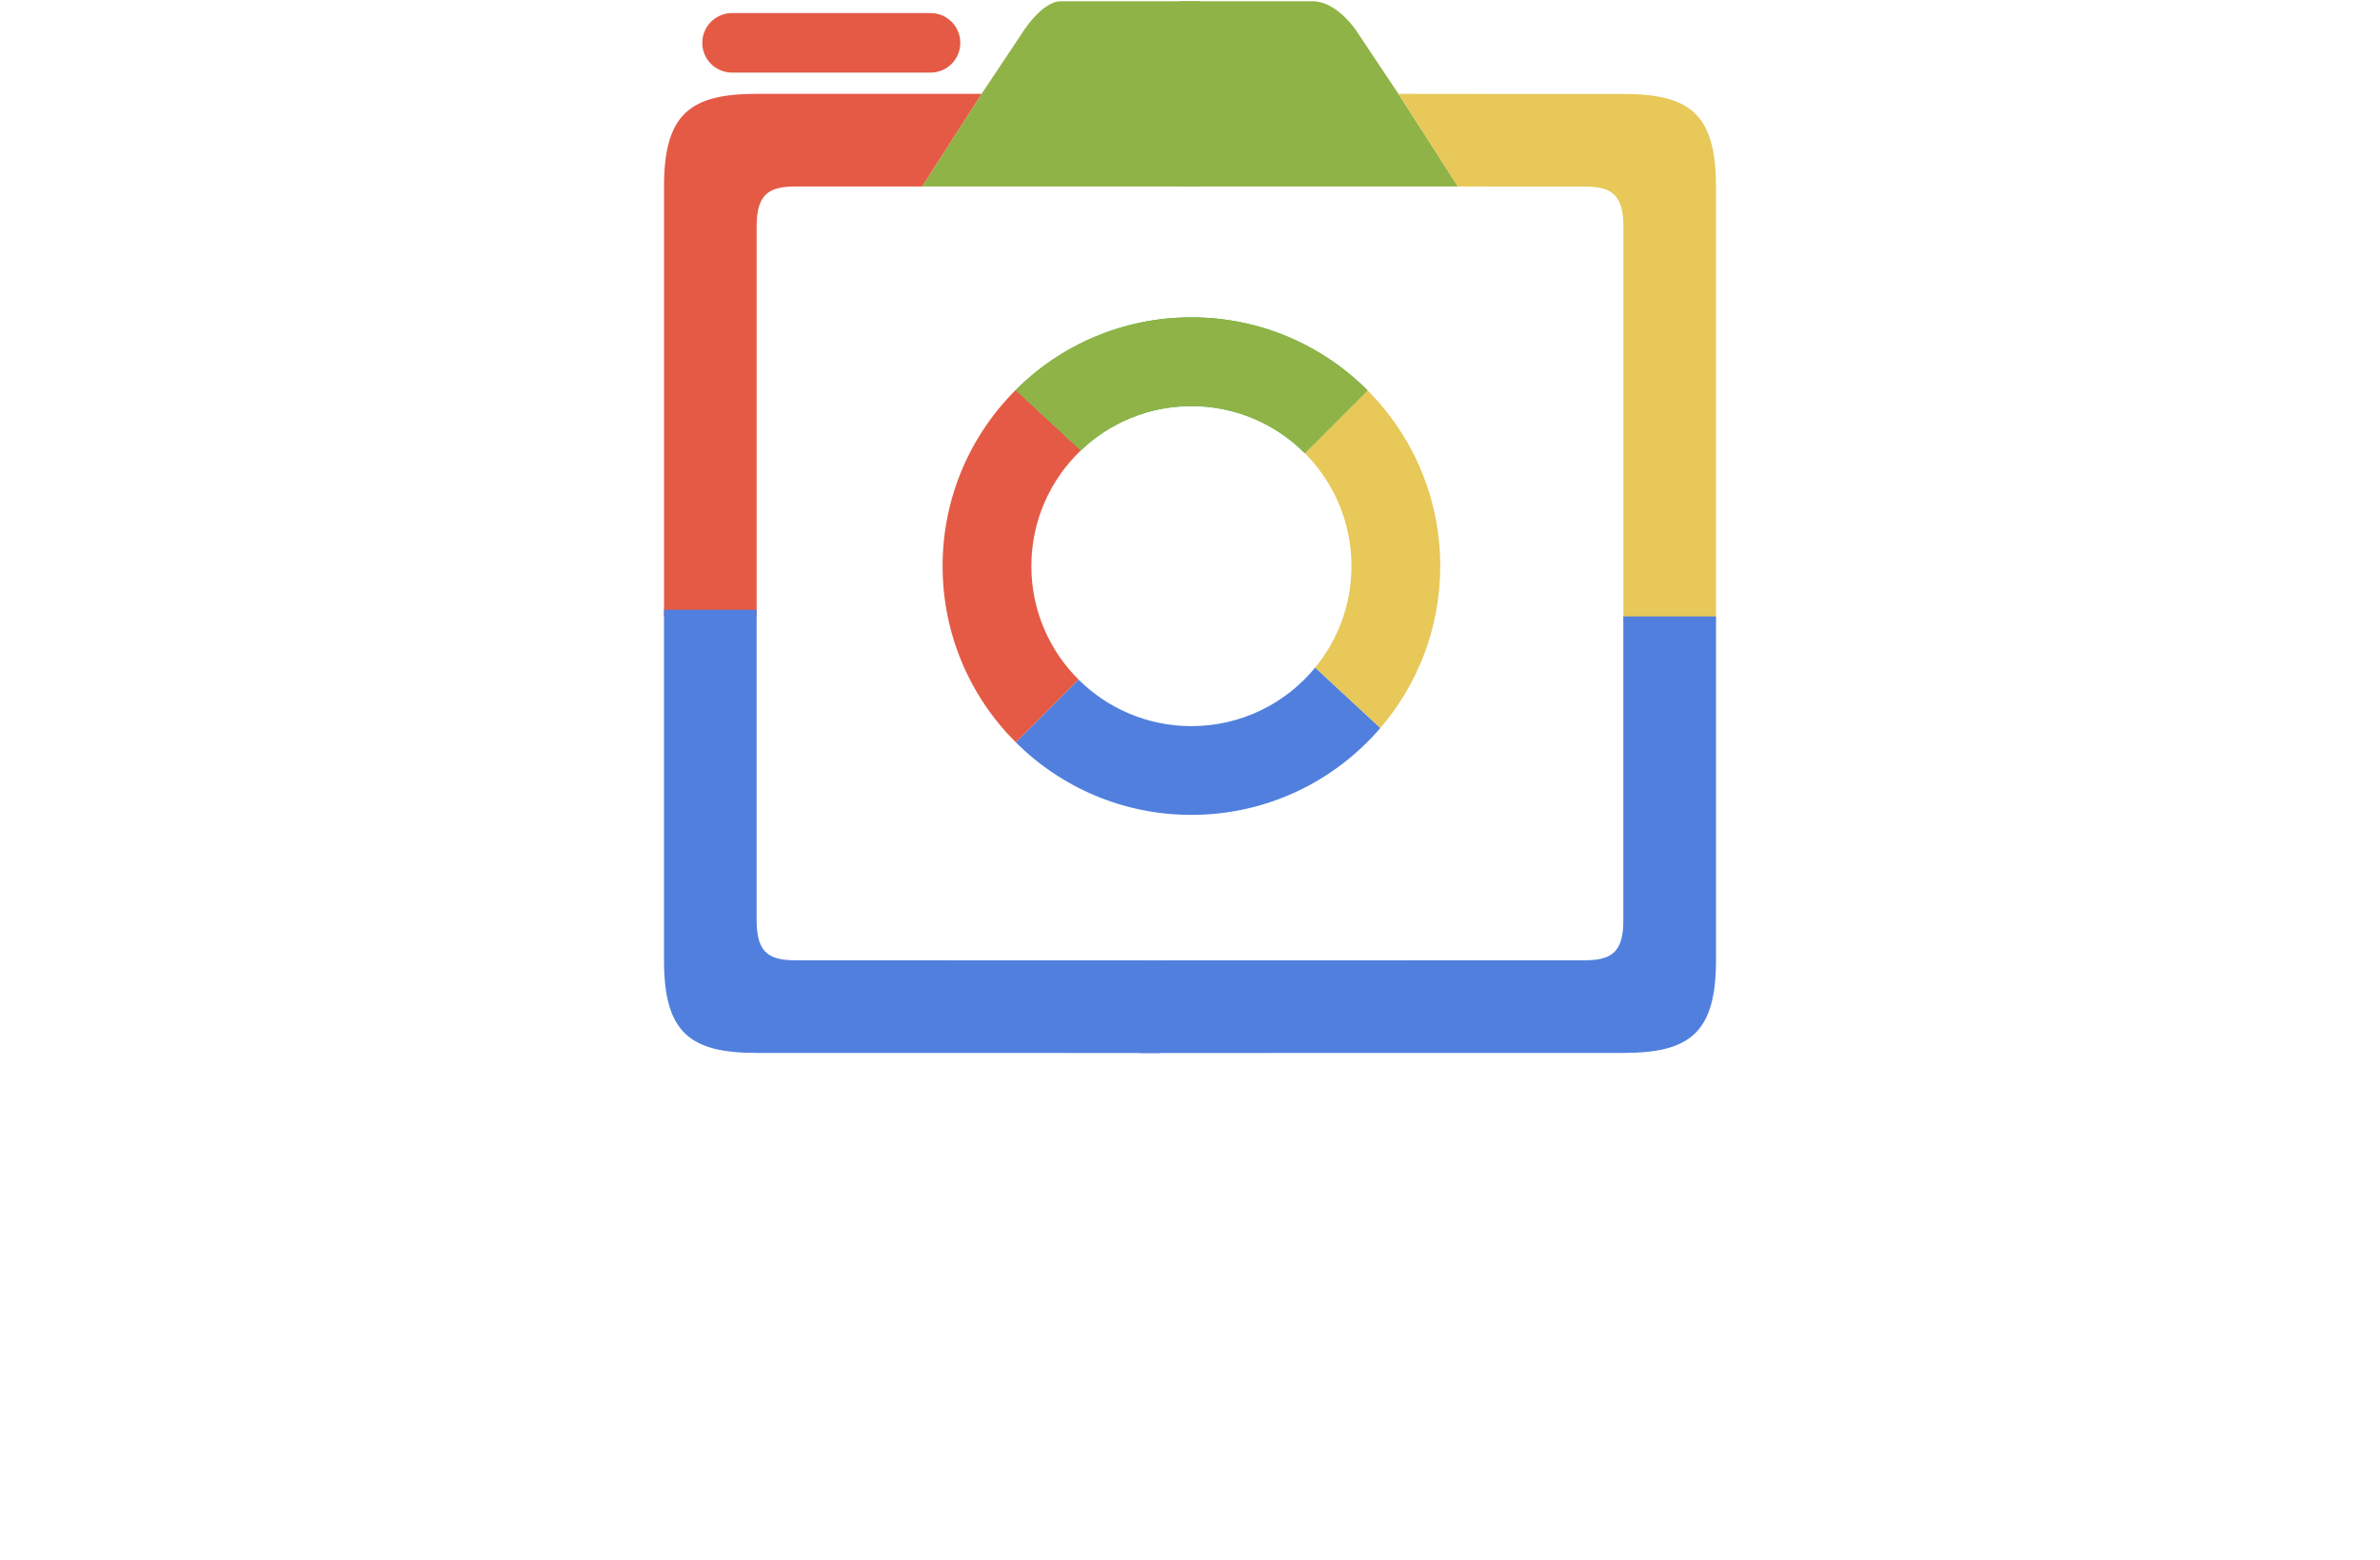
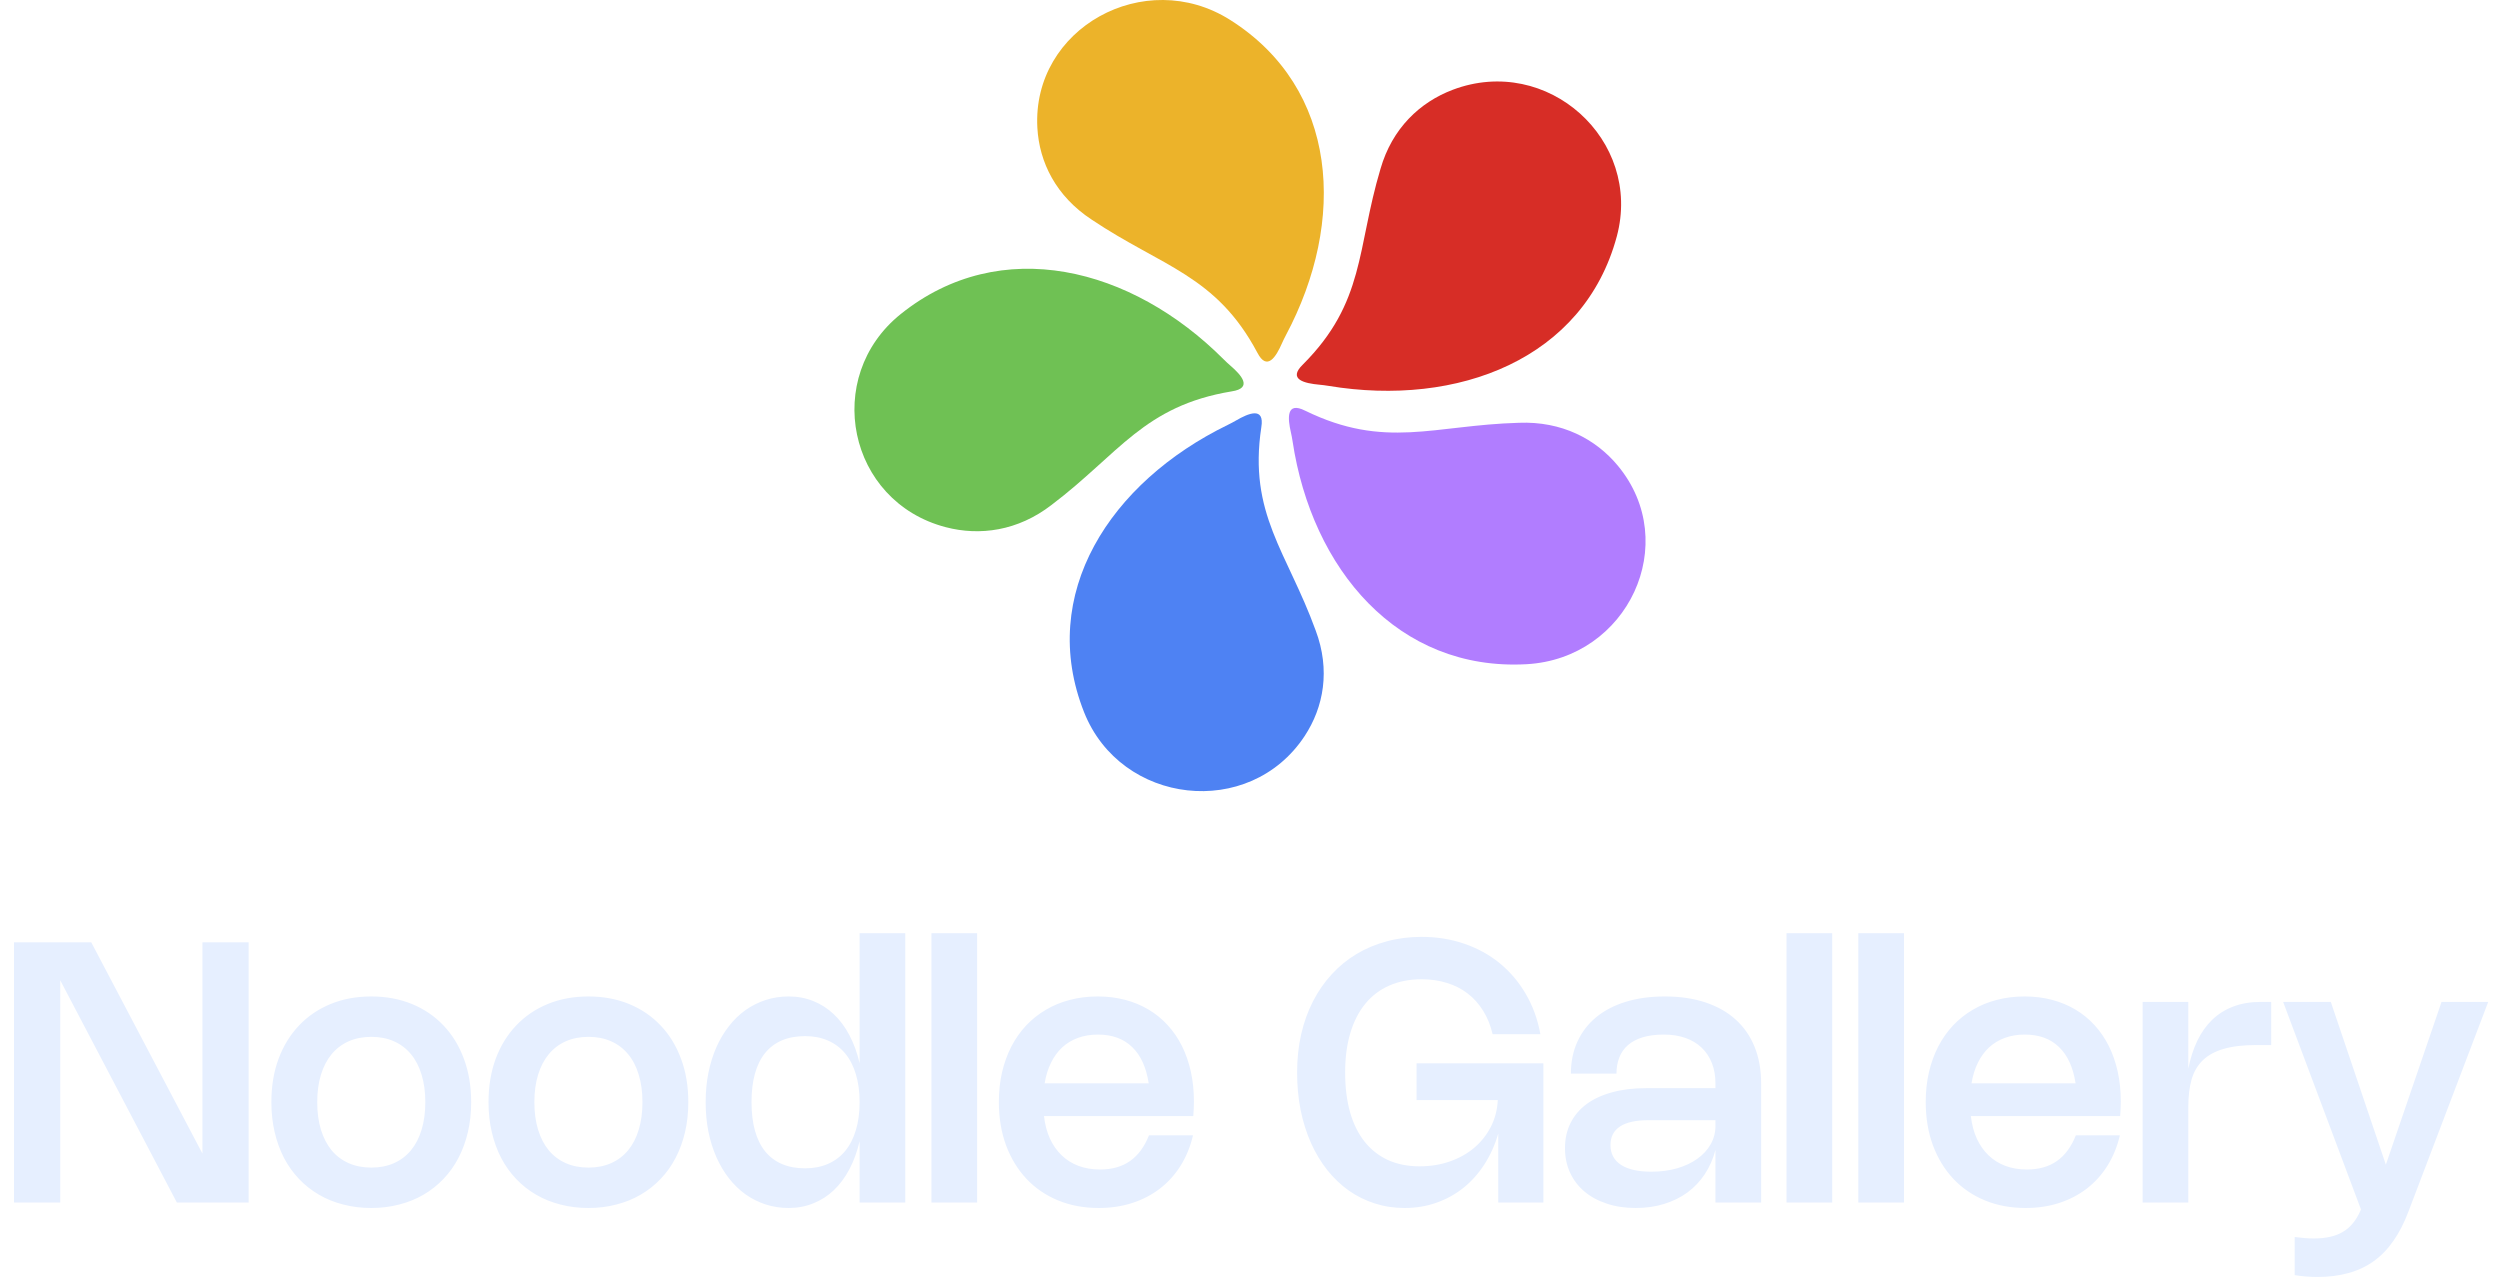
- <svg xmlns="http://www.w3.org/2000/svg" width="934" height="612" viewBox="133 139 934 612" role="img" shape-rendering="geometricPrecision" aria-label="Noodle Gallery stacked lockup light, 4:3, transparent background">
-   <g transform="matrix(0.95, 0, 0, 0.95, 114.075, -54.89379)">
-     <g transform="matrix(1.171334, 0, 0, 1.171334, 216.9094, 110.8887)" style="">
-       <g>
-         <g transform="matrix(1, 0, 0, 1, -20.33295, -27.28501)">
-           <path d="M 345.332 139.968 L 366.332 172.635 L 268.333 172.635 L 268.333 107.302 L 314.999 107.302 C 324.332 107.302 331.332 118.968 331.332 118.968 L 345.332 139.968 Z" style="fill: rgb(144, 179, 71);">
-             </path>
-           <path d="M 410.666 140 C 410.666 140 412.583 140 373.333 140 L 345.333 139.968 L 366.333 172.635 C 366.333 172.635 369.216 172.667 382.666 172.667 C 405.666 172.667 410.666 172.667 410.666 172.667 C 420 172.667 424.666 175 424.666 186.667 L 424.666 231 L 424.666 326.635 L 457.333 326.635 L 457.333 231 L 457.333 186.667 L 457.333 172.667 C 457.333 147 448 140 424.666 140 L 410.666 140 Z" style="stroke-width: 1; transform-origin: 392px 193.699px; fill: rgb(231, 200, 88);">
-             </path>
-         </g>
-         <g transform="matrix(1, 0, 0, 1, -4, -27.31702)">
-           <path d="M 161 172.666 L 182 139.999 L 196 118.999 C 196 118.999 203 107.333 210 107.333 L 259 107.334 L 259.001 172.666 L 161 172.666 Z" style="fill: rgb(144, 179, 71);">
-             </path>
-           <path d="M 116.667 140 C 116.667 140 114.75 140 154 140 L 182 140 L 161 172.667 C 161 172.667 158.117 172.667 144.667 172.667 C 121.667 172.667 116.667 172.667 116.667 172.667 C 107.333 172.667 102.667 175 102.667 186.667 L 102.667 231 L 102.667 324.334 L 70 324.334 L 70 231 L 70 186.667 L 70 172.667 C 70 147 79.333 140 102.667 140 L 116.667 140 Z" style="fill: rgb(228, 90, 69);">
-             </path>
-         </g>
-         <g transform="matrix(1, 0, 0, 1, -3.499985, 26.31702)">
-           <path d="M 393.833 424.668 C 393.833 424.668 395.75 424.668 356.5 424.668 L 237.5 424.7 L 237.5 392.033 C 237.5 392.033 352.383 392.001 365.833 392.001 C 388.833 392.001 393.833 392.001 393.833 392.001 C 403.167 392.001 407.833 389.668 407.833 378.001 L 407.833 333.668 L 407.833 270.7 L 440.5 270.7 L 440.5 333.668 L 440.5 378.001 L 440.5 392.001 C 440.5 417.668 431.167 424.668 407.833 424.668 L 393.833 424.668 Z" style="stroke-width: 1; fill: rgb(80, 127, 222);">
-             </path>
-           <path d="M 116.167 424.667 C 116.167 424.667 114.25 424.667 153.5 424.667 L 244.5 424.7 L 244.5 392.033 C 244.5 392.033 157.617 392 144.167 392 C 121.167 392 116.167 392 116.167 392 C 106.833 392 102.167 389.667 102.167 378 L 102.167 333.667 L 102.167 268.367 L 69.5 268.367 L 69.5 333.667 L 69.5 378 L 69.5 392 C 69.5 417.667 78.833 424.667 102.167 424.667 L 116.167 424.667 Z" style="fill: rgb(80, 127, 222);">
-             </path>
-         </g>
-         <g transform="matrix(1, 0, 0, 1, -4.324997, -3.067994)">
-           <path d="M 168.574 282.334 C 168.574 258.058 178.432 236.085 194.362 220.198 L 217.344 241.507 C 206.582 251.786 199.877 266.277 199.877 282.334 C 199.877 297.989 206.25 312.157 216.544 322.382 L 194.426 344.534 C 178.458 328.643 168.574 306.643 168.574 282.334 Z" style="fill: rgb(228, 90, 69);" />
-           <path d="M 256.325 370.085 C 232.17 370.085 210.294 360.325 194.426 344.534 L 216.544 322.382 C 226.748 332.519 240.805 338.782 256.325 338.782 C 273.914 338.782 289.624 330.737 299.977 318.126 L 322.958 339.435 C 306.864 358.198 282.983 370.085 256.325 370.085 Z" style="fill: rgb(80, 127, 222);" />
-           <path d="M 344.076 282.334 C 344.076 304.14 336.122 324.088 322.958 339.435 L 299.977 318.126 C 307.973 308.385 312.773 295.92 312.773 282.334 C 312.773 266.784 306.485 252.702 296.313 242.493 L 318.431 220.341 C 334.277 236.216 344.076 258.131 344.076 282.334 Z" style="fill: rgb(231, 200, 88);" />
-           <path d="M 194.362 220.198 C 210.235 204.369 232.137 194.583 256.325 194.583 C 280.586 194.583 302.547 204.428 318.431 220.341 L 296.313 242.493 C 286.092 232.235 271.95 225.886 256.325 225.886 C 241.207 225.886 227.477 231.829 217.344 241.507 Z" style="fill: rgb(54, 179, 72);" />
-           <path d="M 194.362 220.199 C 210.234 204.37 232.136 194.584 256.323 194.584 C 280.583 194.584 302.544 204.429 318.427 220.342 L 296.31 242.493 C 286.089 232.235 271.948 225.887 256.323 225.887 C 241.206 225.887 227.476 231.829 217.343 241.507 L 194.362 220.199 Z" style="fill: rgb(144, 179, 71);" />
-         </g>
-         <rect x="79.5" y="84.183" width="91" height="21" style="fill: rgb(228, 90, 69);" rx="10.5" ry="10.5" />
-       </g>
-     </g>
-   </g>
-   <g transform="matrix(1, 0, 0, 1, -17.983, 0)">
-     <path d="M 151.366 721.565 Q 151.366 721.565 151.366 721.565 Q 151.366 721.565 151.366 721.565 L 151.366 623.473 Q 151.366 623.473 151.366 623.473 Q 151.366 623.473 151.366 623.473 L 173.697 623.473 Q 173.697 623.473 173.697 623.473 Q 173.697 623.473 173.697 623.473 L 212.194 684.096 L 212.605 684.096 L 212.126 667.93 L 212.126 623.473 Q 212.126 623.473 212.126 623.473 Q 212.126 623.473 212.126 623.473 L 233.155 623.473 Q 233.155 623.473 233.155 623.473 Q 233.155 623.473 233.155 623.473 L 233.155 721.565 Q 233.155 721.565 233.155 721.565 Q 233.155 721.565 233.155 721.565 L 213.496 721.565 Q 213.496 721.565 213.496 721.565 Q 213.496 721.565 213.496 721.565 L 172.396 658.477 L 171.916 658.477 L 172.396 674.574 L 172.396 721.565 Q 172.396 721.565 172.396 721.565 Q 172.396 721.565 172.396 721.565 Z M 285.478 723.894 Q 268.558 723.894 257.701 713.277 Q 246.844 702.659 246.844 686.356 L 246.844 686.356 Q 246.844 669.848 257.735 659.264 Q 268.627 648.681 285.478 648.681 Q 302.26 648.681 313.186 659.299 Q 324.112 669.916 324.112 686.356 L 324.112 686.356 Q 324.112 702.659 313.255 713.277 Q 302.397 723.894 285.478 723.894 Z M 285.478 705.879 Q 293.081 705.879 298.185 700.364 Q 303.288 694.85 303.288 686.288 L 303.288 686.288 Q 303.288 677.657 298.15 672.211 Q 293.013 666.765 285.478 666.765 Q 277.874 666.765 272.771 672.211 Q 267.668 677.657 267.668 686.288 L 267.668 686.288 Q 267.668 694.85 272.737 700.364 Q 277.806 705.879 285.478 705.879 Z M 370.277 723.894 Q 353.358 723.894 342.501 713.277 Q 331.643 702.659 331.643 686.356 L 331.643 686.356 Q 331.643 669.848 342.535 659.264 Q 353.426 648.681 370.277 648.681 Q 387.06 648.681 397.986 659.299 Q 408.911 669.916 408.911 686.356 L 408.911 686.356 Q 408.911 702.659 398.054 713.277 Q 387.197 723.894 370.277 723.894 Z M 370.277 705.879 Q 377.881 705.879 382.984 700.364 Q 388.087 694.85 388.087 686.288 L 388.087 686.288 Q 388.087 677.657 382.95 672.211 Q 377.812 666.765 370.277 666.765 Q 362.674 666.765 357.571 672.211 Q 352.467 677.657 352.467 686.288 L 352.467 686.288 Q 352.467 694.85 357.536 700.364 Q 362.605 705.879 370.277 705.879 Z M 449.117 723.894 Q 434.938 723.894 425.69 713.688 Q 416.443 703.481 416.443 686.493 L 416.443 686.493 Q 416.443 669.711 425.93 659.23 Q 435.417 648.75 450.076 648.75 Q 456.858 648.75 462.578 651.558 Q 468.297 654.367 471.174 658.956 L 471.517 659.025 L 471.517 623.473 Q 471.517 623.473 471.517 623.473 Q 471.517 623.473 471.517 623.473 L 492.752 623.473 Q 492.752 623.473 492.752 623.473 Q 492.752 623.473 492.752 623.473 L 492.752 721.565 Q 492.752 721.565 492.752 721.565 Q 492.752 721.565 492.752 721.565 L 472.27 721.565 Q 472.27 721.565 472.27 721.565 Q 472.27 721.565 472.27 721.565 L 472.27 710.057 L 474.462 712.866 L 471.791 712.866 Q 468.777 717.866 462.68 720.88 Q 456.584 723.894 449.117 723.894 Z M 454.666 706.016 Q 462.064 706.016 467.03 700.467 Q 471.996 694.919 471.996 686.288 L 471.996 686.288 Q 471.996 677.657 466.996 672.177 Q 461.995 666.697 454.666 666.697 Q 447.268 666.697 442.302 672.142 Q 437.335 677.588 437.335 686.356 L 437.335 686.356 Q 437.335 694.987 442.302 700.501 Q 447.268 706.016 454.666 706.016 Z M 508.909 721.565 Q 508.909 721.565 508.909 721.565 Q 508.909 721.565 508.909 721.565 L 508.909 623.473 Q 508.909 623.473 508.909 623.473 Q 508.909 623.473 508.909 623.473 L 530.349 623.473 Q 530.349 623.473 530.349 623.473 Q 530.349 623.473 530.349 623.473 L 530.349 721.565 Q 530.349 721.565 530.349 721.565 Q 530.349 721.565 530.349 721.565 Z M 579.551 723.894 Q 562.494 723.894 552.425 713.482 Q 542.355 703.07 542.355 686.562 L 542.355 686.562 Q 542.355 670.122 552.699 659.504 Q 563.042 648.887 579.962 648.887 Q 594.895 648.887 604.93 658.853 Q 614.965 668.82 614.965 685.603 Q 614.965 687.521 614.828 689.096 Q 614.691 690.672 614.28 693.069 Q 614.28 693.069 614.28 693.069 Q 614.28 693.069 614.28 693.069 L 552.356 693.138 L 552.356 677.451 L 594.621 677.451 L 594.621 677.451 Q 593.73 672.04 589.928 668.683 Q 586.127 665.327 579.893 665.327 Q 572.495 665.327 567.871 670.67 Q 563.248 676.013 563.248 685.603 L 563.248 685.603 Q 563.248 696.22 568.454 702.282 Q 573.66 708.345 582.496 708.345 Q 588.387 708.345 593.079 705.776 Q 597.772 703.207 601.539 698.412 Q 601.539 698.412 601.539 698.412 Q 601.539 698.412 601.539 698.412 L 613.047 708.756 Q 613.047 708.756 613.047 708.756 Q 613.047 708.756 613.047 708.756 Q 606.814 716.085 599.005 719.99 Q 591.196 723.894 579.551 723.894 Z" style="stroke-miterlimit: 1; text-wrap-mode: nowrap; fill: rgb(255, 255, 255);" />
-     <path d="M 706.162 723.689 Q 684.927 723.346 670.166 708.516 Q 655.404 693.686 655.404 672.245 L 655.404 672.245 Q 655.404 650.668 670.234 636.009 Q 685.064 621.35 706.162 621.35 Q 718.218 621.35 727.397 625.425 Q 736.576 629.501 742.604 636.42 Q 742.604 636.42 742.604 636.42 Q 742.604 636.42 742.604 636.42 L 734.521 644.64 Q 734.521 644.64 734.521 644.64 Q 734.521 644.64 734.521 644.64 Q 727.603 637.173 720.684 634.741 Q 713.766 632.31 706.436 632.31 Q 689.859 632.31 678.488 643.441 Q 667.117 654.572 667.117 672.177 L 667.117 672.177 Q 667.117 689.781 678.488 701.255 Q 689.859 712.729 706.299 712.729 Q 721.78 712.729 731.61 704.132 Q 741.44 695.535 742.673 680.123 L 742.673 680.123 L 706.436 680.123 Q 706.436 680.123 706.436 680.123 Q 706.436 680.123 706.436 680.123 L 706.436 669.368 Q 706.436 669.368 706.436 669.368 Q 706.436 669.368 706.436 669.368 L 753.564 669.368 Q 753.564 669.368 753.564 669.368 Q 753.564 669.368 753.564 669.368 Q 753.907 671.903 754.044 673.478 Q 754.181 675.054 754.181 676.355 Q 754.181 697.316 740.721 710.537 Q 727.26 723.757 706.162 723.689 Z M 788.079 723.689 Q 776.434 723.689 769.105 717.113 Q 761.775 710.537 761.775 700.125 L 761.775 700.125 Q 761.775 689.644 769.995 683.274 Q 778.215 676.903 791.162 676.903 Q 796.984 676.903 802.499 678.205 Q 808.013 679.506 811.232 681.424 L 811.232 677.04 Q 811.232 669.368 805.821 664.573 Q 800.409 659.778 791.915 659.778 Q 785.819 659.778 781.538 662.039 Q 777.256 664.299 773.078 669.3 Q 773.078 669.3 773.078 669.3 Q 773.078 669.3 773.078 669.3 L 764.31 662.792 Q 764.31 662.792 764.31 662.792 Q 764.31 662.792 764.31 662.792 Q 770.749 655.257 776.88 652.346 Q 783.01 649.435 791.984 649.435 Q 805.958 649.435 814.109 656.901 Q 822.261 664.368 822.261 677.177 L 822.261 721.565 Q 822.261 721.565 822.261 721.565 Q 822.261 721.565 822.261 721.565 L 811.232 721.565 Q 811.232 721.565 811.232 721.565 Q 811.232 721.565 811.232 721.565 L 811.232 704.783 L 815.274 711.427 L 810.821 711.427 Q 807.533 716.907 801.368 720.298 Q 795.203 723.689 788.079 723.689 Z M 789.107 713.414 Q 798.217 713.414 804.725 706.975 Q 811.232 700.536 811.232 691.288 L 811.232 691.288 Q 807.807 688.959 802.978 687.658 Q 798.149 686.356 792.874 686.356 Q 783.969 686.356 778.798 689.85 Q 773.626 693.343 773.626 700.33 L 773.626 700.33 Q 773.626 706.153 778.01 709.783 Q 782.394 713.414 789.107 713.414 Z M 838.755 721.565 Q 838.755 721.565 838.755 721.565 Q 838.755 721.565 838.755 721.565 L 838.755 623.473 Q 838.755 623.473 838.755 623.473 Q 838.755 623.473 838.755 623.473 L 850.263 623.473 Q 850.263 623.473 850.263 623.473 Q 850.263 623.473 850.263 623.473 L 850.263 721.565 Q 850.263 721.565 850.263 721.565 Q 850.263 721.565 850.263 721.565 Z M 867.389 721.565 Q 867.389 721.565 867.389 721.565 Q 867.389 721.565 867.389 721.565 L 867.389 623.473 Q 867.389 623.473 867.389 623.473 Q 867.389 623.473 867.389 623.473 L 878.897 623.473 Q 878.897 623.473 878.897 623.473 Q 878.897 623.473 878.897 623.473 L 878.897 721.565 Q 878.897 721.565 878.897 721.565 Q 878.897 721.565 878.897 721.565 Z M 927.122 723.689 Q 911.846 723.689 902.085 713.208 Q 892.324 702.728 892.324 686.425 L 892.324 686.425 Q 892.324 670.464 901.914 659.949 Q 911.504 649.435 926.163 649.435 Q 941.096 649.435 950.241 659.299 Q 959.385 669.163 959.385 684.918 Q 959.385 686.151 959.317 686.836 Q 959.248 687.521 959.111 688.822 Q 959.111 688.822 959.111 688.822 Q 959.111 688.822 959.111 688.822 L 899.105 688.822 L 899.105 679.232 L 947.261 679.232 L 947.261 679.232 Q 946.644 671.081 941.062 665.498 Q 935.479 659.915 926.163 659.915 Q 916.23 659.915 910.031 667.142 Q 903.832 674.369 903.832 686.425 L 903.832 686.425 Q 903.832 698.686 910.682 705.947 Q 917.532 713.208 927.67 713.208 Q 934.451 713.208 939.281 710.297 Q 944.11 707.386 948.22 700.536 Q 948.22 700.536 948.22 700.536 Q 948.22 700.536 948.22 700.536 L 957.947 705.262 Q 957.947 705.262 957.947 705.262 Q 957.947 705.262 957.947 705.262 Q 953.563 714.647 945.822 719.168 Q 938.082 723.689 927.122 723.689 Z M 972.887 721.565 Q 972.887 721.565 972.887 721.565 Q 972.887 721.565 972.887 721.565 L 972.887 651.627 Q 972.887 651.627 972.887 651.627 Q 972.887 651.627 972.887 651.627 L 983.847 651.627 Q 983.847 651.627 983.847 651.627 Q 983.847 651.627 983.847 651.627 L 983.847 664.162 L 982.134 662.861 L 984.258 662.861 Q 986.313 657.175 992.17 653.305 Q 998.026 649.435 1004.328 649.435 Q 1006.041 649.435 1007.959 649.709 Q 1009.877 649.983 1012.822 650.873 Q 1012.822 650.873 1012.822 650.873 Q 1012.822 650.873 1012.822 650.873 L 1012.822 663.066 Q 1012.822 663.066 1012.822 663.066 Q 1012.822 663.066 1012.822 663.066 Q 1008.712 661.833 1006.555 661.559 Q 1004.397 661.285 1003.164 661.285 Q 995.423 661.285 989.909 667.382 Q 984.395 673.478 984.395 682.178 L 984.395 721.565 Q 984.395 721.565 984.395 721.565 Q 984.395 721.565 984.395 721.565 Z M 1029.732 751.02 Q 1029.732 751.02 1029.732 751.02 Q 1029.732 751.02 1029.732 751.02 L 1047.131 712.934 L 1047.542 721.565 L 1016.374 651.627 Q 1016.374 651.627 1016.374 651.627 Q 1016.374 651.627 1016.374 651.627 L 1028.841 651.627 Q 1028.841 651.627 1028.841 651.627 Q 1028.841 651.627 1028.841 651.627 L 1049.186 699.097 L 1050.83 703.755 L 1051.241 703.755 L 1053.022 698.96 L 1072.202 651.627 Q 1072.202 651.627 1072.202 651.627 Q 1072.202 651.627 1072.202 651.627 L 1084.6 651.627 Q 1084.6 651.627 1084.6 651.627 Q 1084.6 651.627 1084.6 651.627 L 1041.719 751.02 Q 1041.719 751.02 1041.719 751.02 Q 1041.719 751.02 1041.719 751.02 Z" style="stroke-miterlimit: 1; text-wrap-mode: nowrap; fill: rgb(255, 255, 255);" />
-   </g>
+ <svg xmlns="http://www.w3.org/2000/svg" width="158" height="81" viewBox="0 0 158 81" fill="none">
+   <path d="M77.602 26.85C77.777 26.764 77.948 26.673 78.116 26.576C78.895 26.123 79.936 25.674 79.715 27.005C78.889 32.476 81.34 34.867 83.15 39.844C84.089 42.345 83.658 44.69 82.451 46.522C78.965 51.811 70.836 50.879 68.512 45.007C65.563 37.556 70.143 30.483 77.602 26.85Z" fill="#4E82F3" />
+   <path d="M77.34 22.715C77.476 22.852 77.618 22.984 77.764 23.11C78.444 23.697 79.2 24.53 77.843 24.735C72.285 25.655 70.726 28.682 66.461 31.909C64.329 33.558 61.923 33.88 59.775 33.319C53.572 31.7 51.963 23.825 56.934 19.842C63.244 14.786 71.513 16.875 77.339 22.715H77.34Z" fill="#6FC154" />
+   <path d="M81.265 21.193C81.175 21.362 81.091 21.535 81.013 21.711C80.655 22.526 80.082 23.49 79.463 22.286C76.855 17.383 73.439 16.863 68.994 13.88C66.737 12.399 65.681 10.253 65.561 8.074C65.214 1.784 72.348 -2.152 77.744 1.258C84.593 5.586 85.124 13.95 81.265 21.192V21.193Z" fill="#ECB32A" />
+   <path d="M83.954 24.386C83.762 24.354 83.568 24.33 83.374 24.312C82.473 24.229 81.362 23.991 82.337 23.042C86.282 19.093 85.731 15.743 87.247 10.673C87.985 8.108 89.739 6.46 91.812 5.675C97.8 3.407 103.818 8.849 102.182 14.94C100.105 22.67 92.165 25.75 83.954 24.386Z" fill="#D72D26" />
+   <path d="M81.69 27.883C81.661 27.694 81.626 27.505 81.583 27.319C81.384 26.452 81.272 25.341 82.492 25.958C87.539 28.42 90.614 26.871 95.996 26.72C98.709 26.615 100.849 27.743 102.251 29.436C106.299 34.324 102.884 41.624 96.476 41.978C88.344 42.428 82.906 35.968 81.69 27.883Z" fill="#B17DFF" />
+   <path d="M15.715 76H11.178L3.807 61.953V76H0.885V59.555H5.767L12.794 72.906V59.555H15.715V76ZM17.151 69.658C17.151 68.65 17.302 67.735 17.605 66.915C17.912 66.095 18.343 65.393 18.899 64.811C19.454 64.224 20.119 63.772 20.894 63.453C21.668 63.135 22.525 62.976 23.464 62.976C24.403 62.976 25.26 63.135 26.034 63.453C26.809 63.772 27.474 64.224 28.03 64.811C28.585 65.393 29.015 66.095 29.318 66.915C29.624 67.735 29.778 68.65 29.778 69.658C29.778 70.329 29.709 70.959 29.571 71.549C29.433 72.14 29.233 72.684 28.973 73.183C28.716 73.677 28.399 74.12 28.024 74.511C27.652 74.902 27.232 75.233 26.765 75.505C26.297 75.778 25.785 75.985 25.229 76.126C24.677 76.272 24.089 76.345 23.464 76.345C22.839 76.345 22.249 76.272 21.693 76.126C21.137 75.985 20.625 75.778 20.158 75.505C19.69 75.233 19.27 74.902 18.899 74.511C18.527 74.12 18.21 73.677 17.95 73.183C17.693 72.684 17.496 72.14 17.358 71.549C17.22 70.959 17.151 70.329 17.151 69.658ZM20.049 69.658C20.049 70.306 20.127 70.886 20.284 71.4C20.442 71.91 20.666 72.343 20.957 72.7C21.252 73.052 21.611 73.322 22.032 73.51C22.458 73.698 22.937 73.792 23.47 73.792C24.003 73.792 24.48 73.698 24.902 73.51C25.323 73.322 25.68 73.052 25.971 72.7C26.266 72.343 26.491 71.91 26.644 71.4C26.801 70.886 26.88 70.306 26.88 69.658C26.88 69.01 26.801 68.431 26.644 67.921C26.491 67.408 26.266 66.974 25.971 66.622C25.68 66.269 25.323 65.999 24.902 65.811C24.48 65.623 24.003 65.529 23.47 65.529C22.937 65.529 22.458 65.623 22.032 65.811C21.611 65.999 21.252 66.271 20.957 66.627C20.666 66.98 20.442 67.411 20.284 67.921C20.127 68.431 20.049 69.01 20.049 69.658ZM30.874 69.658C30.874 68.65 31.026 67.735 31.328 66.915C31.635 66.095 32.066 65.393 32.622 64.811C33.178 64.224 33.843 63.772 34.617 63.453C35.392 63.135 36.249 62.976 37.188 62.976C38.127 62.976 38.984 63.135 39.758 63.453C40.532 63.772 41.197 64.224 41.753 64.811C42.309 65.393 42.738 66.095 43.041 66.915C43.348 67.735 43.501 68.65 43.501 69.658C43.501 70.329 43.432 70.959 43.294 71.549C43.156 72.14 42.957 72.684 42.696 73.183C42.439 73.677 42.123 74.12 41.748 74.511C41.376 74.902 40.956 75.233 40.488 75.505C40.021 75.778 39.509 75.985 38.953 76.126C38.401 76.272 37.813 76.345 37.188 76.345C36.563 76.345 35.973 76.272 35.417 76.126C34.861 75.985 34.349 75.778 33.882 75.505C33.414 75.233 32.994 74.902 32.622 74.511C32.25 74.12 31.934 73.677 31.674 73.183C31.417 72.684 31.219 72.14 31.081 71.549C30.943 70.959 30.874 70.329 30.874 69.658ZM33.772 69.658C33.772 70.306 33.851 70.886 34.008 71.4C34.165 71.91 34.389 72.343 34.681 72.7C34.976 73.052 35.334 73.322 35.756 73.51C36.181 73.698 36.661 73.792 37.194 73.792C37.726 73.792 38.204 73.698 38.625 73.51C39.047 73.322 39.403 73.052 39.695 72.7C39.99 72.343 40.214 71.91 40.367 71.4C40.525 70.886 40.603 70.306 40.603 69.658C40.603 69.01 40.525 68.431 40.367 67.921C40.214 67.408 39.99 66.974 39.695 66.622C39.403 66.269 39.047 65.999 38.625 65.811C38.204 65.623 37.726 65.529 37.194 65.529C36.661 65.529 36.181 65.623 35.756 65.811C35.334 65.999 34.976 66.271 34.681 66.627C34.389 66.98 34.165 67.411 34.008 67.921C33.851 68.431 33.772 69.01 33.772 69.658ZM57.213 58.98V76H54.327V72.124C54.174 72.78 53.959 73.37 53.683 73.895C53.407 74.417 53.077 74.86 52.694 75.224C52.314 75.584 51.883 75.86 51.4 76.052C50.921 76.247 50.402 76.345 49.842 76.345C49.332 76.345 48.847 76.27 48.387 76.121C47.931 75.971 47.507 75.758 47.116 75.483C46.729 75.203 46.38 74.865 46.07 74.471C45.759 74.072 45.495 73.625 45.276 73.131C45.058 72.636 44.889 72.098 44.77 71.515C44.655 70.928 44.598 70.309 44.598 69.658C44.598 69.006 44.655 68.389 44.77 67.806C44.889 67.22 45.058 66.679 45.276 66.185C45.495 65.69 45.759 65.246 46.07 64.851C46.38 64.452 46.729 64.115 47.116 63.839C47.507 63.563 47.931 63.35 48.387 63.2C48.847 63.051 49.332 62.976 49.842 62.976C50.405 62.976 50.927 63.074 51.406 63.27C51.885 63.461 52.316 63.739 52.7 64.103C53.083 64.464 53.411 64.904 53.683 65.426C53.959 65.947 54.174 66.537 54.327 67.197V58.98H57.213ZM54.327 69.658C54.327 68.998 54.248 68.41 54.091 67.892C53.938 67.375 53.714 66.938 53.418 66.582C53.123 66.225 52.761 65.953 52.332 65.765C51.906 65.577 51.423 65.483 50.883 65.483C49.779 65.483 48.937 65.838 48.358 66.547C47.783 67.256 47.496 68.293 47.496 69.658C47.496 70.34 47.569 70.942 47.714 71.463C47.86 71.981 48.075 72.416 48.358 72.769C48.646 73.121 49.001 73.388 49.422 73.568C49.844 73.748 50.331 73.838 50.883 73.838C51.423 73.838 51.906 73.744 52.332 73.556C52.761 73.368 53.123 73.096 53.418 72.74C53.714 72.379 53.938 71.941 54.091 71.423C54.248 70.906 54.327 70.317 54.327 69.658ZM61.754 76H58.867V58.98H61.754V76ZM75.399 71.751C75.23 72.468 74.967 73.11 74.611 73.677C74.254 74.244 73.819 74.725 73.306 75.12C72.792 75.515 72.209 75.818 71.558 76.029C70.906 76.24 70.201 76.345 69.442 76.345C68.499 76.345 67.638 76.184 66.86 75.862C66.086 75.54 65.422 75.086 64.87 74.499C64.318 73.909 63.889 73.204 63.582 72.383C63.28 71.559 63.128 70.647 63.128 69.646C63.128 68.979 63.195 68.353 63.329 67.766C63.467 67.18 63.663 66.639 63.916 66.144C64.173 65.65 64.483 65.207 64.847 64.816C65.215 64.425 65.631 64.094 66.095 63.822C66.559 63.545 67.065 63.337 67.613 63.195C68.165 63.049 68.752 62.976 69.373 62.976C69.99 62.976 70.567 63.047 71.103 63.189C71.644 63.331 72.138 63.536 72.587 63.804C73.039 64.073 73.442 64.4 73.794 64.787C74.151 65.175 74.452 65.614 74.697 66.104C74.942 66.595 75.13 67.135 75.261 67.726C75.391 68.316 75.456 68.947 75.456 69.618C75.456 69.767 75.452 69.916 75.445 70.066C75.441 70.216 75.431 70.373 75.416 70.537H65.98C66.041 71.067 66.166 71.54 66.354 71.958C66.546 72.372 66.793 72.724 67.096 73.016C67.398 73.307 67.753 73.529 68.159 73.683C68.57 73.836 69.024 73.913 69.522 73.913C70.281 73.913 70.916 73.733 71.425 73.372C71.935 73.012 72.332 72.471 72.616 71.751H75.399ZM72.598 68.468C72.445 67.459 72.096 66.695 71.552 66.173C71.011 65.648 70.291 65.385 69.39 65.385C68.93 65.385 68.51 65.454 68.131 65.593C67.751 65.731 67.418 65.932 67.13 66.196C66.847 66.461 66.611 66.785 66.423 67.168C66.235 67.547 66.101 67.981 66.02 68.468H72.598ZM85.013 67.778C85.013 68.717 85.116 69.554 85.323 70.29C85.534 71.026 85.841 71.647 86.243 72.153C86.646 72.659 87.138 73.046 87.721 73.315C88.307 73.579 88.974 73.712 89.722 73.712C90.412 73.712 91.05 73.608 91.637 73.401C92.227 73.194 92.741 72.905 93.178 72.533C93.615 72.161 93.963 71.72 94.224 71.21C94.485 70.697 94.63 70.135 94.661 69.525H89.526V67.203H97.542V76H94.69V71.641C94.483 72.355 94.192 73.002 93.816 73.585C93.444 74.164 93.003 74.658 92.493 75.069C91.984 75.475 91.414 75.789 90.786 76.011C90.161 76.234 89.488 76.345 88.767 76.345C88.108 76.345 87.481 76.249 86.887 76.058C86.297 75.87 85.751 75.599 85.248 75.247C84.746 74.89 84.292 74.459 83.886 73.953C83.483 73.443 83.14 72.872 82.856 72.24C82.573 71.603 82.354 70.911 82.201 70.164C82.051 69.412 81.977 68.617 81.977 67.778C81.977 66.923 82.063 66.118 82.235 65.362C82.408 64.607 82.657 63.913 82.983 63.281C83.309 62.645 83.704 62.075 84.167 61.573C84.631 61.067 85.154 60.64 85.737 60.291C86.32 59.942 86.956 59.676 87.646 59.492C88.336 59.304 89.068 59.21 89.843 59.21C90.801 59.21 91.698 59.354 92.534 59.641C93.369 59.925 94.115 60.333 94.77 60.866C95.426 61.399 95.976 62.045 96.421 62.804C96.869 63.563 97.18 64.416 97.352 65.362H94.333C94.203 64.799 94.002 64.303 93.73 63.873C93.461 63.44 93.135 63.078 92.752 62.786C92.369 62.491 91.932 62.269 91.441 62.12C90.954 61.966 90.423 61.889 89.848 61.889C89.089 61.889 88.409 62.022 87.807 62.286C87.209 62.547 86.703 62.93 86.289 63.436C85.875 63.938 85.559 64.556 85.34 65.288C85.122 66.016 85.013 66.846 85.013 67.778ZM99.281 67.852C99.281 67.105 99.419 66.43 99.695 65.828C99.971 65.226 100.363 64.715 100.873 64.293C101.387 63.867 102.01 63.542 102.742 63.316C103.478 63.089 104.302 62.976 105.215 62.976C106.169 62.976 107.022 63.101 107.773 63.35C108.528 63.599 109.167 63.959 109.688 64.431C110.213 64.903 110.614 65.479 110.89 66.162C111.166 66.844 111.304 67.617 111.304 68.479V76H108.417V72.677C108.268 73.244 108.042 73.756 107.739 74.212C107.44 74.664 107.074 75.049 106.641 75.368C106.207 75.682 105.715 75.923 105.163 76.092C104.615 76.261 104.019 76.345 103.375 76.345C102.704 76.345 102.094 76.253 101.546 76.069C100.998 75.889 100.528 75.634 100.137 75.304C99.746 74.975 99.444 74.578 99.229 74.114C99.014 73.646 98.907 73.129 98.907 72.561C98.907 71.971 99.024 71.442 99.258 70.975C99.491 70.507 99.827 70.11 100.264 69.784C100.705 69.458 101.241 69.209 101.874 69.037C102.506 68.86 103.219 68.772 104.013 68.772H108.417V68.479C108.417 68 108.343 67.57 108.193 67.191C108.044 66.808 107.827 66.482 107.543 66.213C107.263 65.945 106.922 65.74 106.52 65.598C106.117 65.456 105.663 65.385 105.157 65.385C104.643 65.385 104.197 65.443 103.817 65.558C103.442 65.673 103.131 65.838 102.886 66.052C102.64 66.267 102.458 66.528 102.34 66.835C102.221 67.137 102.161 67.477 102.161 67.852H99.281ZM104.174 70.796C103.388 70.796 102.792 70.928 102.386 71.193C101.983 71.457 101.782 71.849 101.782 72.366C101.782 72.91 102.004 73.328 102.449 73.62C102.893 73.907 103.532 74.051 104.364 74.051C104.954 74.051 105.496 73.98 105.991 73.838C106.489 73.692 106.917 73.491 107.273 73.234C107.633 72.977 107.913 72.673 108.113 72.32C108.316 71.963 108.417 71.576 108.417 71.159V70.796H104.174ZM115.795 76H112.908V58.98H115.795V76ZM120.332 76H117.445V58.98H120.332V76ZM133.977 71.751C133.808 72.468 133.546 73.11 133.189 73.677C132.833 74.244 132.397 74.725 131.884 75.12C131.37 75.515 130.787 75.818 130.136 76.029C129.484 76.24 128.779 76.345 128.02 76.345C127.077 76.345 126.216 76.184 125.438 75.862C124.664 75.54 124.001 75.086 123.449 74.499C122.897 73.909 122.467 73.204 122.161 72.383C121.858 71.559 121.706 70.647 121.706 69.646C121.706 68.979 121.773 68.353 121.908 67.766C122.046 67.18 122.241 66.639 122.494 66.144C122.751 65.65 123.061 65.207 123.426 64.816C123.794 64.425 124.209 64.094 124.673 63.822C125.137 63.545 125.643 63.337 126.191 63.195C126.743 63.049 127.33 62.976 127.951 62.976C128.568 62.976 129.145 63.047 129.682 63.189C130.222 63.331 130.717 63.536 131.165 63.804C131.617 64.073 132.02 64.4 132.373 64.787C132.729 65.175 133.03 65.614 133.275 66.104C133.521 66.595 133.708 67.135 133.839 67.726C133.969 68.316 134.034 68.947 134.034 69.618C134.034 69.767 134.03 69.916 134.023 70.066C134.019 70.216 134.009 70.373 133.994 70.537H124.558C124.62 71.067 124.744 71.54 124.932 71.958C125.124 72.372 125.371 72.724 125.674 73.016C125.977 73.307 126.331 73.529 126.738 73.683C127.148 73.836 127.602 73.913 128.1 73.913C128.859 73.913 129.494 73.733 130.004 73.372C130.513 73.012 130.91 72.471 131.194 71.751H133.977ZM131.177 68.468C131.023 67.459 130.674 66.695 130.13 66.173C129.59 65.648 128.869 65.385 127.968 65.385C127.508 65.385 127.088 65.454 126.709 65.593C126.329 65.731 125.996 65.932 125.708 66.196C125.425 66.461 125.189 66.785 125.001 67.168C124.813 67.547 124.679 67.981 124.599 68.468H131.177ZM138.3 76H135.414V63.321H138.3V67.542C138.431 66.886 138.621 66.298 138.87 65.776C139.123 65.255 139.437 64.812 139.813 64.448C140.192 64.084 140.635 63.806 141.141 63.614C141.651 63.419 142.228 63.321 142.872 63.321H143.539V66.047H142.59C141.773 66.047 141.091 66.127 140.543 66.288C139.995 66.445 139.554 66.685 139.22 67.007C138.887 67.329 138.649 67.735 138.507 68.226C138.369 68.717 138.3 69.296 138.3 69.963V76ZM157.255 63.321L152.212 76.575C151.944 77.288 151.628 77.903 151.263 78.421C150.903 78.942 150.487 79.371 150.016 79.709C149.544 80.046 149.013 80.295 148.423 80.456C147.836 80.621 147.183 80.704 146.462 80.704C146.225 80.704 145.985 80.694 145.743 80.675C145.506 80.656 145.266 80.627 145.025 80.588V78.179C145.255 78.21 145.467 78.233 145.663 78.248C145.862 78.264 146.054 78.271 146.238 78.271C146.614 78.271 146.953 78.237 147.256 78.168C147.559 78.103 147.831 77.997 148.072 77.852C148.314 77.71 148.525 77.528 148.705 77.305C148.889 77.083 149.048 76.818 149.182 76.512L149.211 76.431L144.294 63.321H147.307L150.786 73.608L154.305 63.321H157.255Z" fill="#E6EFFF" />
</svg>
